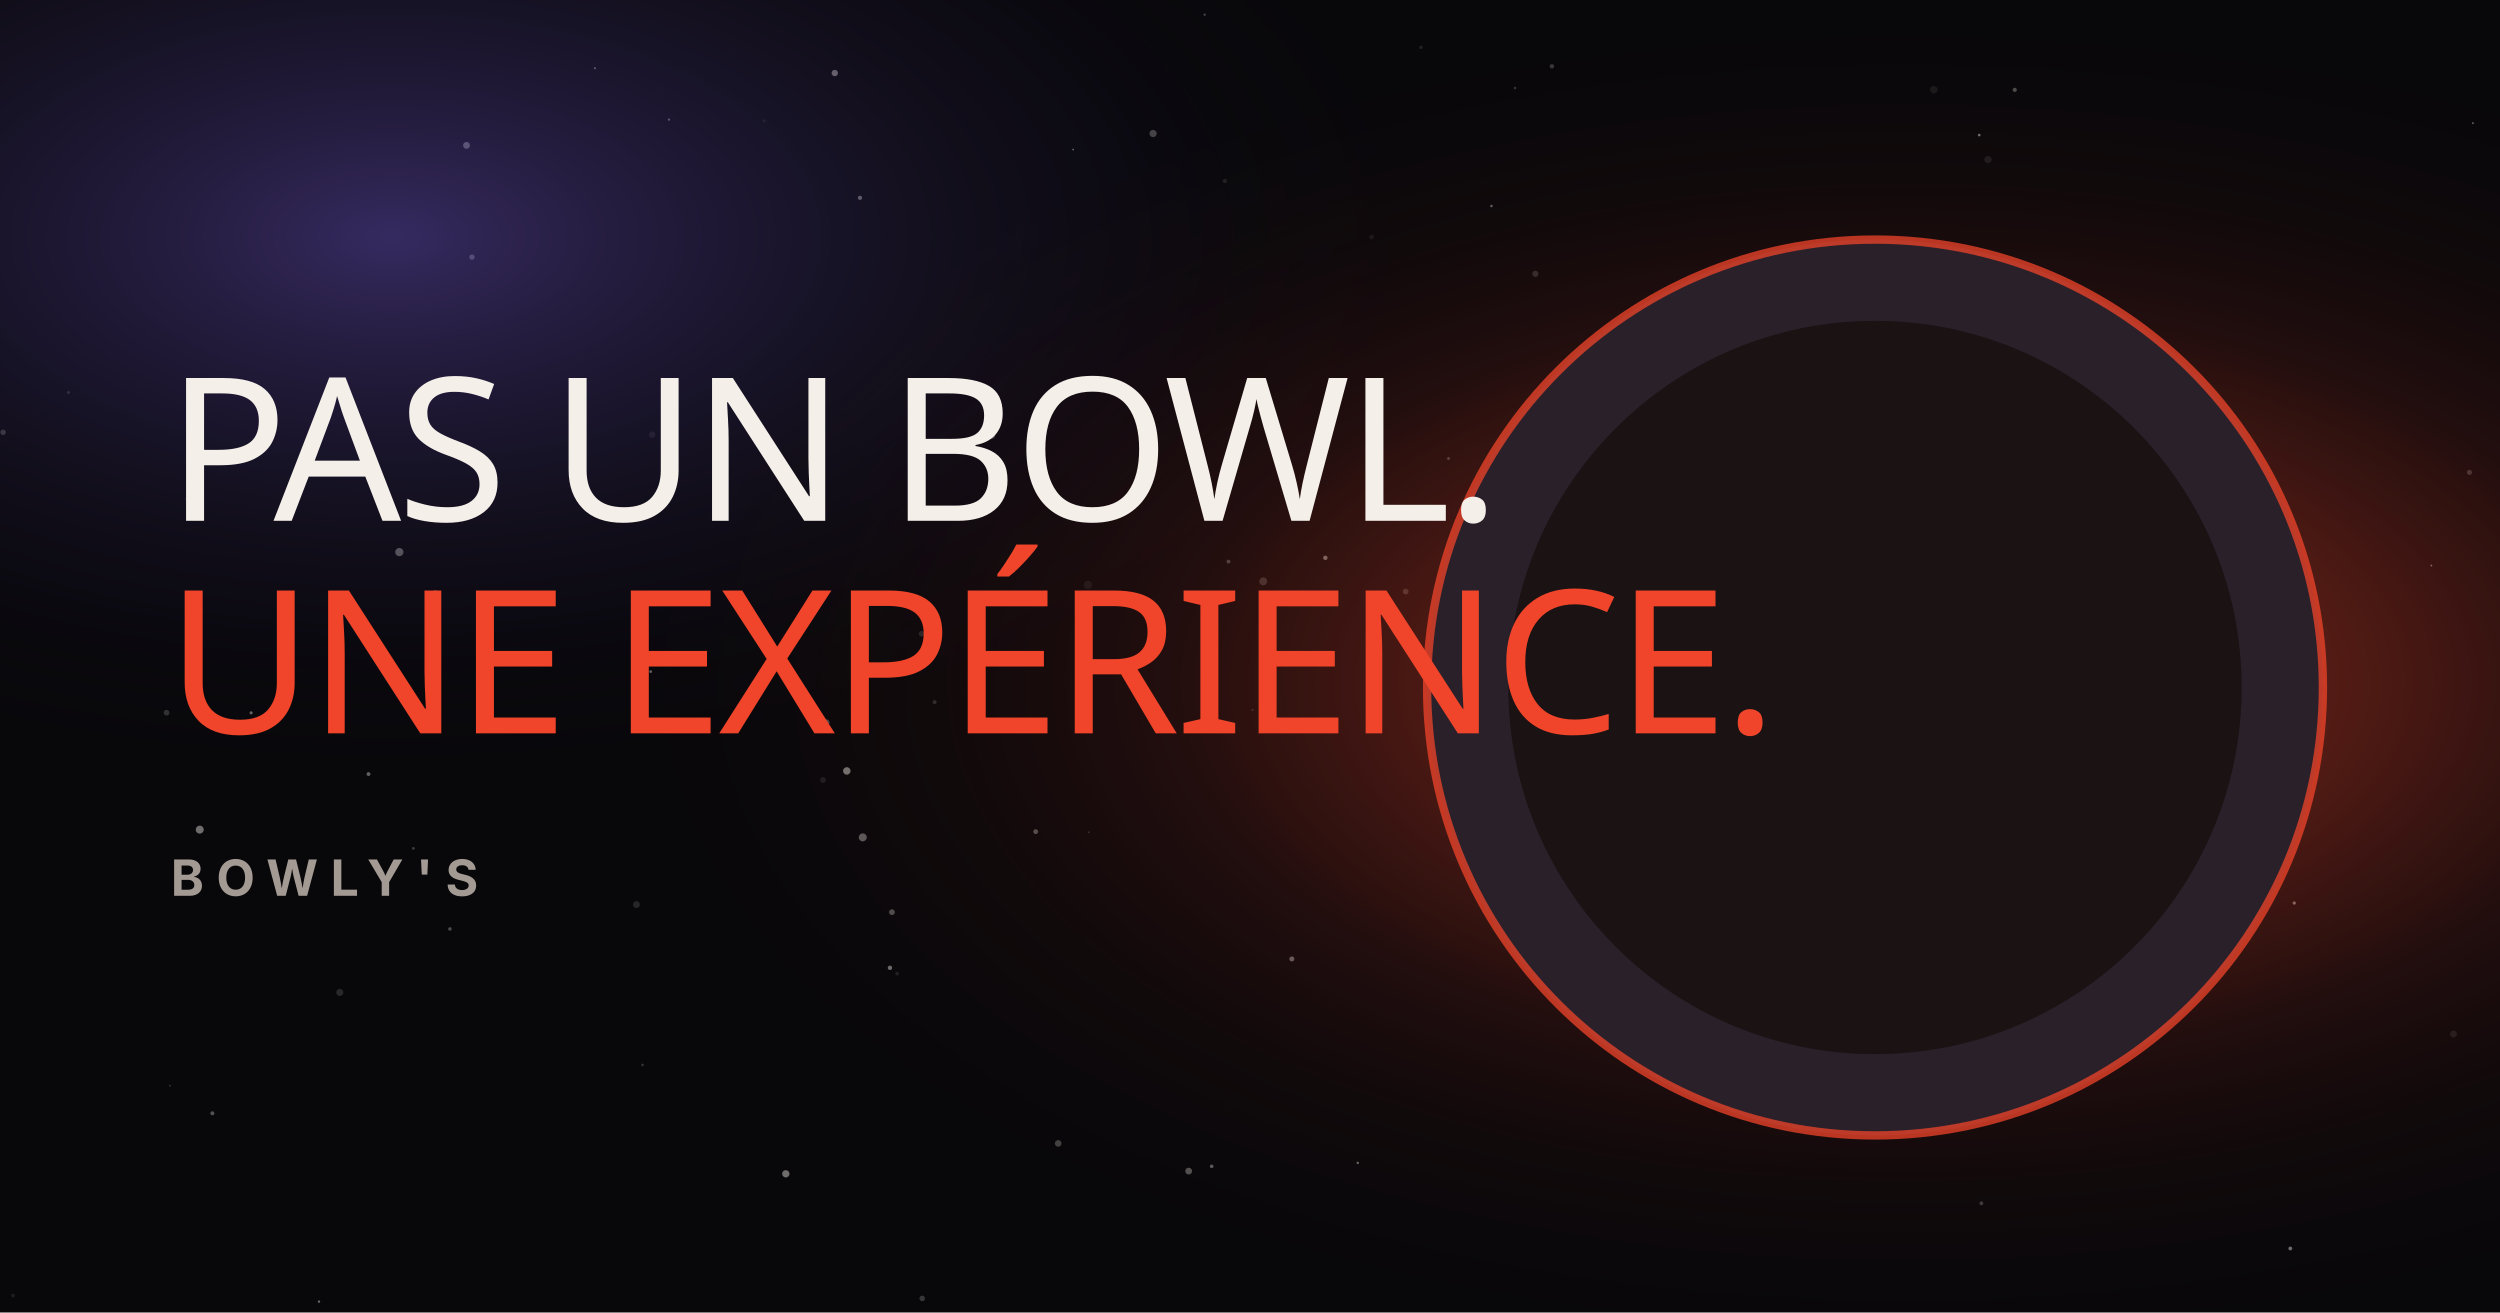
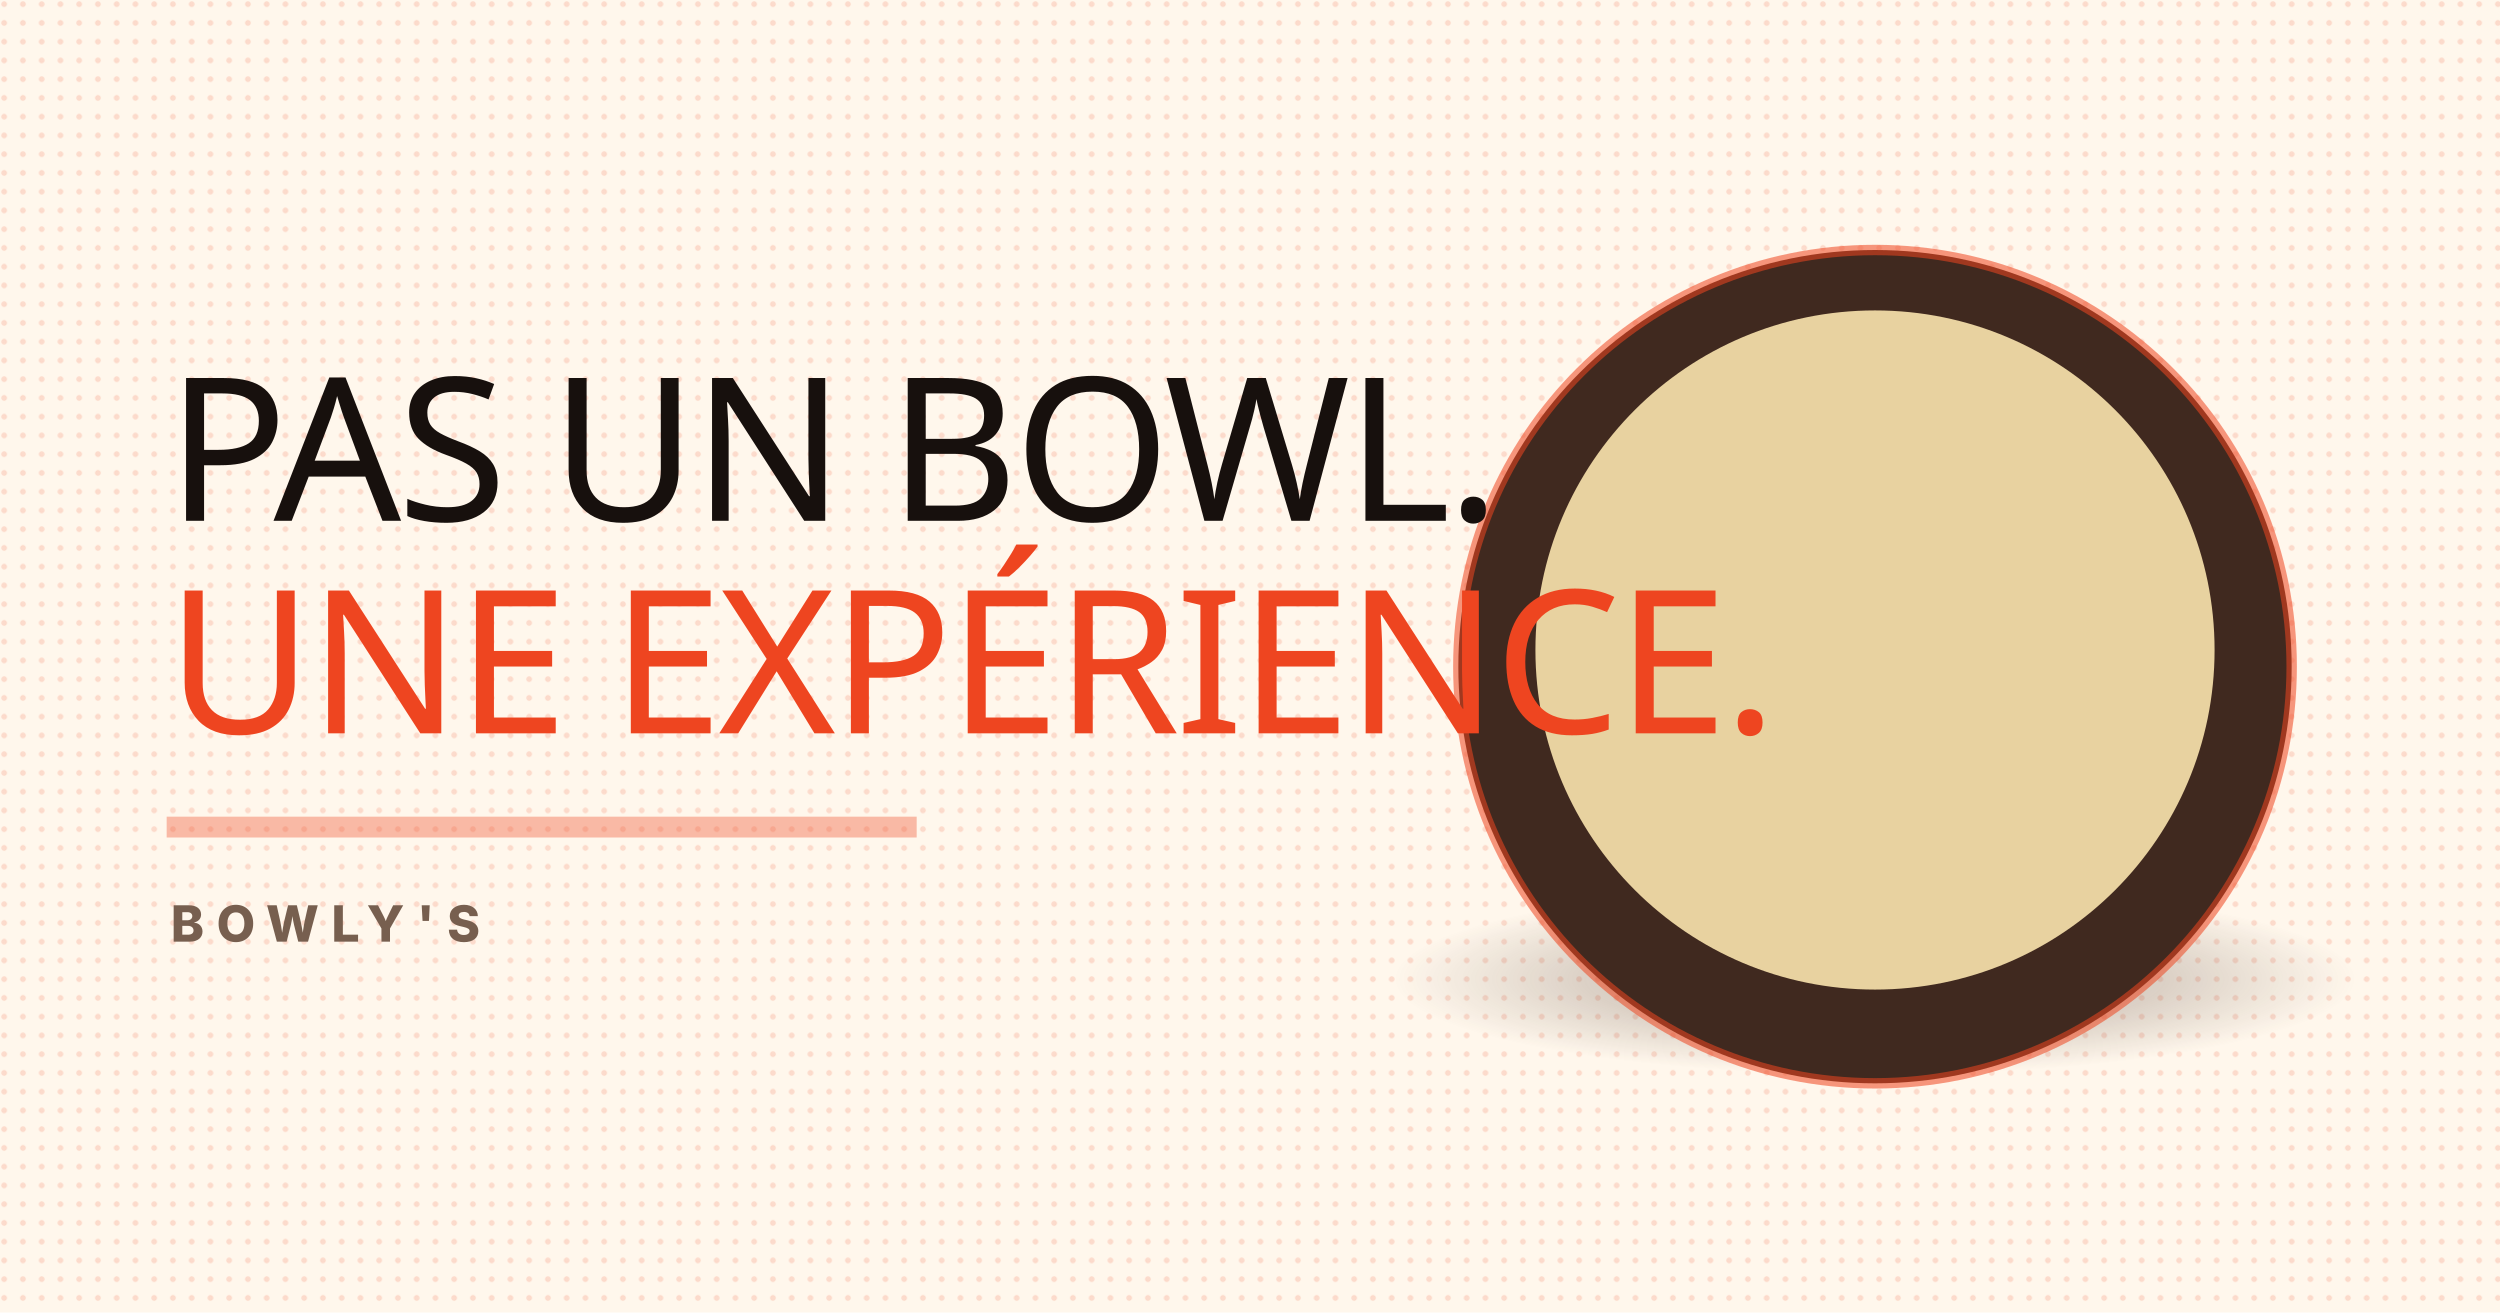
<svg xmlns="http://www.w3.org/2000/svg" viewBox="0 0 1200 630" width="1200" height="630">
  <defs>
-     <radialGradient id="halo" cx="76%" cy="52%" r="52%">
-       <stop offset="0%" stop-color="#f0452a" stop-opacity="0.62" />
-       <stop offset="55%" stop-color="#f0452a" stop-opacity="0.12" />
-       <stop offset="100%" stop-color="#08070a" stop-opacity="0" />
-     </radialGradient>
-     <radialGradient id="froid" cx="16%" cy="18%" r="42%">
-       <stop offset="0%" stop-color="#8b6bff" stop-opacity="0.35" />
-       <stop offset="100%" stop-color="#08070a" stop-opacity="0" />
+     <pattern id="trame" width="9" height="9" patternUnits="userSpaceOnUse">
+       <circle cx="2" cy="2" r="1.4" fill="#ee4520" opacity="0.16" />
+     </pattern>
+     <radialGradient id="ombreBol" cx="50%" cy="50%" r="50%">
+       <stop offset="0%" stop-color="#3a2419" stop-opacity="0.45" />
+       <stop offset="100%" stop-color="#3a2419" stop-opacity="0" />
    </radialGradient>
  </defs>
-   <rect width="1200" height="630" fill="#08070a" />
-   <circle cx="1040.81" cy="266.27" r="1.25" fill="#f4efe9" opacity="0.22" />
-   <circle cx="89.99" cy="239.64" r="1.02" fill="#f4efe9" opacity="0.13" />
-   <circle cx="581.61" cy="559.84" r="0.87" fill="#f4efe9" opacity="0.36" />
-   <circle cx="715.91" cy="98.89" r="0.62" fill="#f4efe9" opacity="0.38" />
-   <circle cx="430.63" cy="467.37" r="0.88" fill="#f4efe9" opacity="0.11" />
-   <circle cx="412.79" cy="94.95" r="1.02" fill="#f4efe9" opacity="0.38" />
-   <circle cx="878.93" cy="439.21" r="0.77" fill="#f4efe9" opacity="0.29" />
-   <circle cx="734.28" cy="456.78" r="1.23" fill="#f4efe9" opacity="0.37" />
-   <circle cx="960.82" cy="402.25" r="0.97" fill="#f4efe9" opacity="0.28" />
-   <circle cx="795.04" cy="431.41" r="0.94" fill="#f4efe9" opacity="0.28" />
-   <circle cx="522.64" cy="399.49" r="0.45" fill="#f4efe9" opacity="0.17" />
-   <circle cx="553.47" cy="64.08" r="1.74" fill="#f4efe9" opacity="0.27" />
-   <circle cx="697.82" cy="376.83" r="1.81" fill="#f4efe9" opacity="0.12" />
-   <circle cx="81.61" cy="521.16" r="0.47" fill="#f4efe9" opacity="0.17" />
-   <circle cx="868.12" cy="250.14" r="0.59" fill="#f4efe9" opacity="0.11" />
-   <circle cx="377.19" cy="563.42" r="1.76" fill="#f4efe9" opacity="0.44" />
-   <circle cx="366.77" cy="58.07" r="0.79" fill="#f4efe9" opacity="0.07" />
-   <circle cx="428.13" cy="437.85" r="1.38" fill="#f4efe9" opacity="0.31" />
-   <circle cx="1050.18" cy="202.47" r="0.65" fill="#f4efe9" opacity="0.35" />
-   <circle cx="285.57" cy="32.72" r="0.52" fill="#f4efe9" opacity="0.36" />
-   <circle cx="674.72" cy="283.97" r="1.37" fill="#f4efe9" opacity="0.18" />
-   <circle cx="442.33" cy="304.21" r="1.32" fill="#f4efe9" opacity="0.14" />
-   <circle cx="1167.05" cy="271.46" r="0.45" fill="#f4efe9" opacity="0.46" />
-   <circle cx="312.33" cy="322.37" r="0.67" fill="#f4efe9" opacity="0.4" />
-   <circle cx="191.68" cy="265" r="1.97" fill="#f4efe9" opacity="0.35" />
-   <circle cx="1005.25" cy="175.97" r="1.49" fill="#f4efe9" opacity="0.42" />
-   <circle cx="967.07" cy="43.14" r="1.01" fill="#f4efe9" opacity="0.3" />
-   <circle cx="163.1" cy="476.37" r="1.71" fill="#f4efe9" opacity="0.14" />
-   <circle cx="1177.66" cy="496.32" r="1.63" fill="#f4efe9" opacity="0.09" />
-   <circle cx="606.36" cy="279.04" r="1.9" fill="#f4efe9" opacity="0.17" />
-   <circle cx="396.57" cy="346.87" r="1.62" fill="#f4efe9" opacity="0.29" />
-   <circle cx="427.18" cy="464.55" r="1.06" fill="#f4efe9" opacity="0.43" />
-   <circle cx="448.61" cy="337.03" r="0.95" fill="#f4efe9" opacity="0.16" />
-   <circle cx="176.88" cy="371.55" r="0.93" fill="#f4efe9" opacity="0.39" />
-   <circle cx="620.09" cy="460.29" r="1.21" fill="#f4efe9" opacity="0.37" />
-   <circle cx="897.42" cy="453.66" r="1.52" fill="#f4efe9" opacity="0.22" />
-   <circle cx="120.54" cy="342.17" r="0.74" fill="#f4efe9" opacity="0.42" />
-   <circle cx="682.06" cy="22.72" r="0.83" fill="#f4efe9" opacity="0.11" />
-   <circle cx="954.9" cy="373.14" r="1.14" fill="#f4efe9" opacity="0.14" />
-   <circle cx="305.5" cy="434.2" r="1.65" fill="#f4efe9" opacity="0.13" />
-   <circle cx="1187" cy="59.1" r="0.44" fill="#f4efe9" opacity="0.45" />
-   <circle cx="414.13" cy="401.94" r="1.92" fill="#f4efe9" opacity="0.36" />
-   <circle cx="6.24" cy="621.84" r="0.94" fill="#f4efe9" opacity="0.09" />
-   <circle cx="522.18" cy="280.75" r="2" fill="#f4efe9" opacity="0.07" />
-   <circle cx="515.11" cy="71.79" r="0.43" fill="#f4efe9" opacity="0.46" />
-   <circle cx="198.4" cy="407.23" r="0.67" fill="#f4efe9" opacity="0.23" />
-   <circle cx="153.11" cy="624.77" r="0.58" fill="#f4efe9" opacity="0.42" />
-   <circle cx="101.94" cy="534.39" r="0.97" fill="#f4efe9" opacity="0.32" />
-   <circle cx="1035.94" cy="336.11" r="1.29" fill="#f4efe9" opacity="0.39" />
-   <circle cx="1067.65" cy="352.91" r="0.7" fill="#f4efe9" opacity="0.43" />
-   <circle cx="587.93" cy="86.88" r="1.01" fill="#f4efe9" opacity="0.11" />
-   <circle cx="695.28" cy="220.1" r="0.69" fill="#f4efe9" opacity="0.25" />
-   <circle cx="406.47" cy="370.05" r="1.8" fill="#f4efe9" opacity="0.46" />
-   <circle cx="497.14" cy="399.19" r="1.17" fill="#f4efe9" opacity="0.31" />
-   <circle cx="442.66" cy="623.25" r="1.34" fill="#f4efe9" opacity="0.2" />
-   <circle cx="744.92" cy="31.83" r="1.08" fill="#f4efe9" opacity="0.2" />
-   <circle cx="601.2" cy="340.79" r="0.48" fill="#f4efe9" opacity="0.17" />
-   <circle cx="836.67" cy="207.08" r="1.89" fill="#f4efe9" opacity="0.24" />
-   <circle cx="954.22" cy="76.63" r="1.76" fill="#f4efe9" opacity="0.09" />
-   <circle cx="1.48" cy="207.5" r="1.32" fill="#f4efe9" opacity="0.21" />
-   <circle cx="308.41" cy="511.17" r="0.62" fill="#f4efe9" opacity="0.19" />
-   <circle cx="223.92" cy="69.77" r="1.64" fill="#f4efe9" opacity="0.32" />
-   <circle cx="32.87" cy="188.37" r="0.76" fill="#f4efe9" opacity="0.14" />
-   <circle cx="208.93" cy="284.64" r="1.31" fill="#f4efe9" opacity="0.35" />
-   <circle cx="507.93" cy="548.84" r="1.6" fill="#f4efe9" opacity="0.25" />
-   <circle cx="1099.35" cy="599.27" r="0.93" fill="#f4efe9" opacity="0.44" />
-   <circle cx="79.94" cy="342.09" r="1.38" fill="#f4efe9" opacity="0.18" />
-   <circle cx="578.23" cy="7.03" r="0.55" fill="#f4efe9" opacity="0.29" />
-   <circle cx="1101.24" cy="433.47" r="0.79" fill="#f4efe9" opacity="0.43" />
-   <circle cx="129.74" cy="193.03" r="1.44" fill="#f4efe9" opacity="0.4" />
-   <circle cx="95.88" cy="398.23" r="1.92" fill="#f4efe9" opacity="0.44" />
-   <circle cx="951.05" cy="577.58" r="0.94" fill="#f4efe9" opacity="0.22" />
-   <circle cx="395.06" cy="374.37" r="1.38" fill="#f4efe9" opacity="0.1" />
-   <circle cx="215.96" cy="445.9" r="0.85" fill="#f4efe9" opacity="0.29" />
-   <circle cx="928.22" cy="43.05" r="1.81" fill="#f4efe9" opacity="0.08" />
-   <circle cx="226.53" cy="123.43" r="1.27" fill="#f4efe9" opacity="0.26" />
-   <circle cx="321.11" cy="57.4" r="0.56" fill="#f4efe9" opacity="0.35" />
-   <circle cx="313.04" cy="208.67" r="1.54" fill="#f4efe9" opacity="0.08" />
-   <circle cx="651.72" cy="558.19" r="0.57" fill="#f4efe9" opacity="0.43" />
-   <circle cx="1001.4" cy="406.78" r="1.19" fill="#f4efe9" opacity="0.38" />
-   <circle cx="736.98" cy="131.44" r="1.47" fill="#f4efe9" opacity="0.16" />
-   <circle cx="475.97" cy="208.88" r="1.73" fill="#f4efe9" opacity="0.33" />
-   <circle cx="400.69" cy="35.06" r="1.53" fill="#f4efe9" opacity="0.42" />
-   <circle cx="950.02" cy="64.84" r="0.66" fill="#f4efe9" opacity="0.44" />
-   <circle cx="589.67" cy="269.56" r="0.94" fill="#f4efe9" opacity="0.24" />
-   <circle cx="658.34" cy="113.79" r="1.08" fill="#f4efe9" opacity="0.08" />
-   <circle cx="727.21" cy="42.25" r="0.63" fill="#f4efe9" opacity="0.19" />
-   <circle cx="570.57" cy="562.13" r="1.64" fill="#f4efe9" opacity="0.32" />
-   <circle cx="636.17" cy="267.76" r="1.06" fill="#f4efe9" opacity="0.42" />
-   <circle cx="1185.33" cy="226.74" r="1.23" fill="#f4efe9" opacity="0.19" />
-   <rect width="1200" height="630" fill="url(#froid)" />
-   <rect width="1200" height="630" fill="url(#halo)" />
-   <circle cx="900" cy="330" r="215" fill="#2a2029" />
-   <circle cx="900" cy="330" r="215" fill="none" stroke="#f0452a" stroke-opacity="0.75" stroke-width="4" />
-   <circle cx="900" cy="330" r="176" fill="#120c0a" opacity="0.7" />
-   <text x="80" y="250" font-family="Haettenschweiler, 'Arial Narrow', sans-serif" font-size="96" fill="#f4efe9" letter-spacing="-2">PAS UN BOWL.</text>
-   <text x="80" y="352" font-family="Haettenschweiler, 'Arial Narrow', sans-serif" font-size="96" fill="#f0452a" letter-spacing="-2">UNE EXPÉRIENCE.</text>
-   <text x="82" y="430" font-family="Inter, sans-serif" font-size="24" font-weight="700" fill="#a49a94" letter-spacing="6">BOWLY'S</text>
+   <rect width="1200" height="630" fill="#fff7ec" />
+   <rect width="1200" height="630" fill="url(#trame)" />
+   <ellipse cx="900" cy="470" rx="230" ry="46" fill="url(#ombreBol)" />
+   <circle cx="900" cy="320" r="200" fill="#40291f" />
+   <circle cx="900" cy="320" r="200" fill="none" stroke="#ee4520" stroke-opacity="0.55" stroke-width="5" />
+   <circle cx="900" cy="312" r="163" fill="#e8d2a0" />
+   <text x="80" y="250" font-family="Haettenschweiler, 'Arial Narrow', sans-serif" font-size="96" fill="#17100d" letter-spacing="-2">PAS UN BOWL.</text>
+   <text x="80" y="352" font-family="Haettenschweiler, 'Arial Narrow', sans-serif" font-size="96" fill="#ee4520" letter-spacing="-2">UNE EXPÉRIENCE.</text>
+   <rect x="80" y="392" width="360" height="10" fill="#ee4520" opacity="0.35" />
+   <text x="82" y="452" font-family="Inter, sans-serif" font-size="24" font-weight="800" fill="#775f4f" letter-spacing="6">BOWLY'S</text>
</svg>
